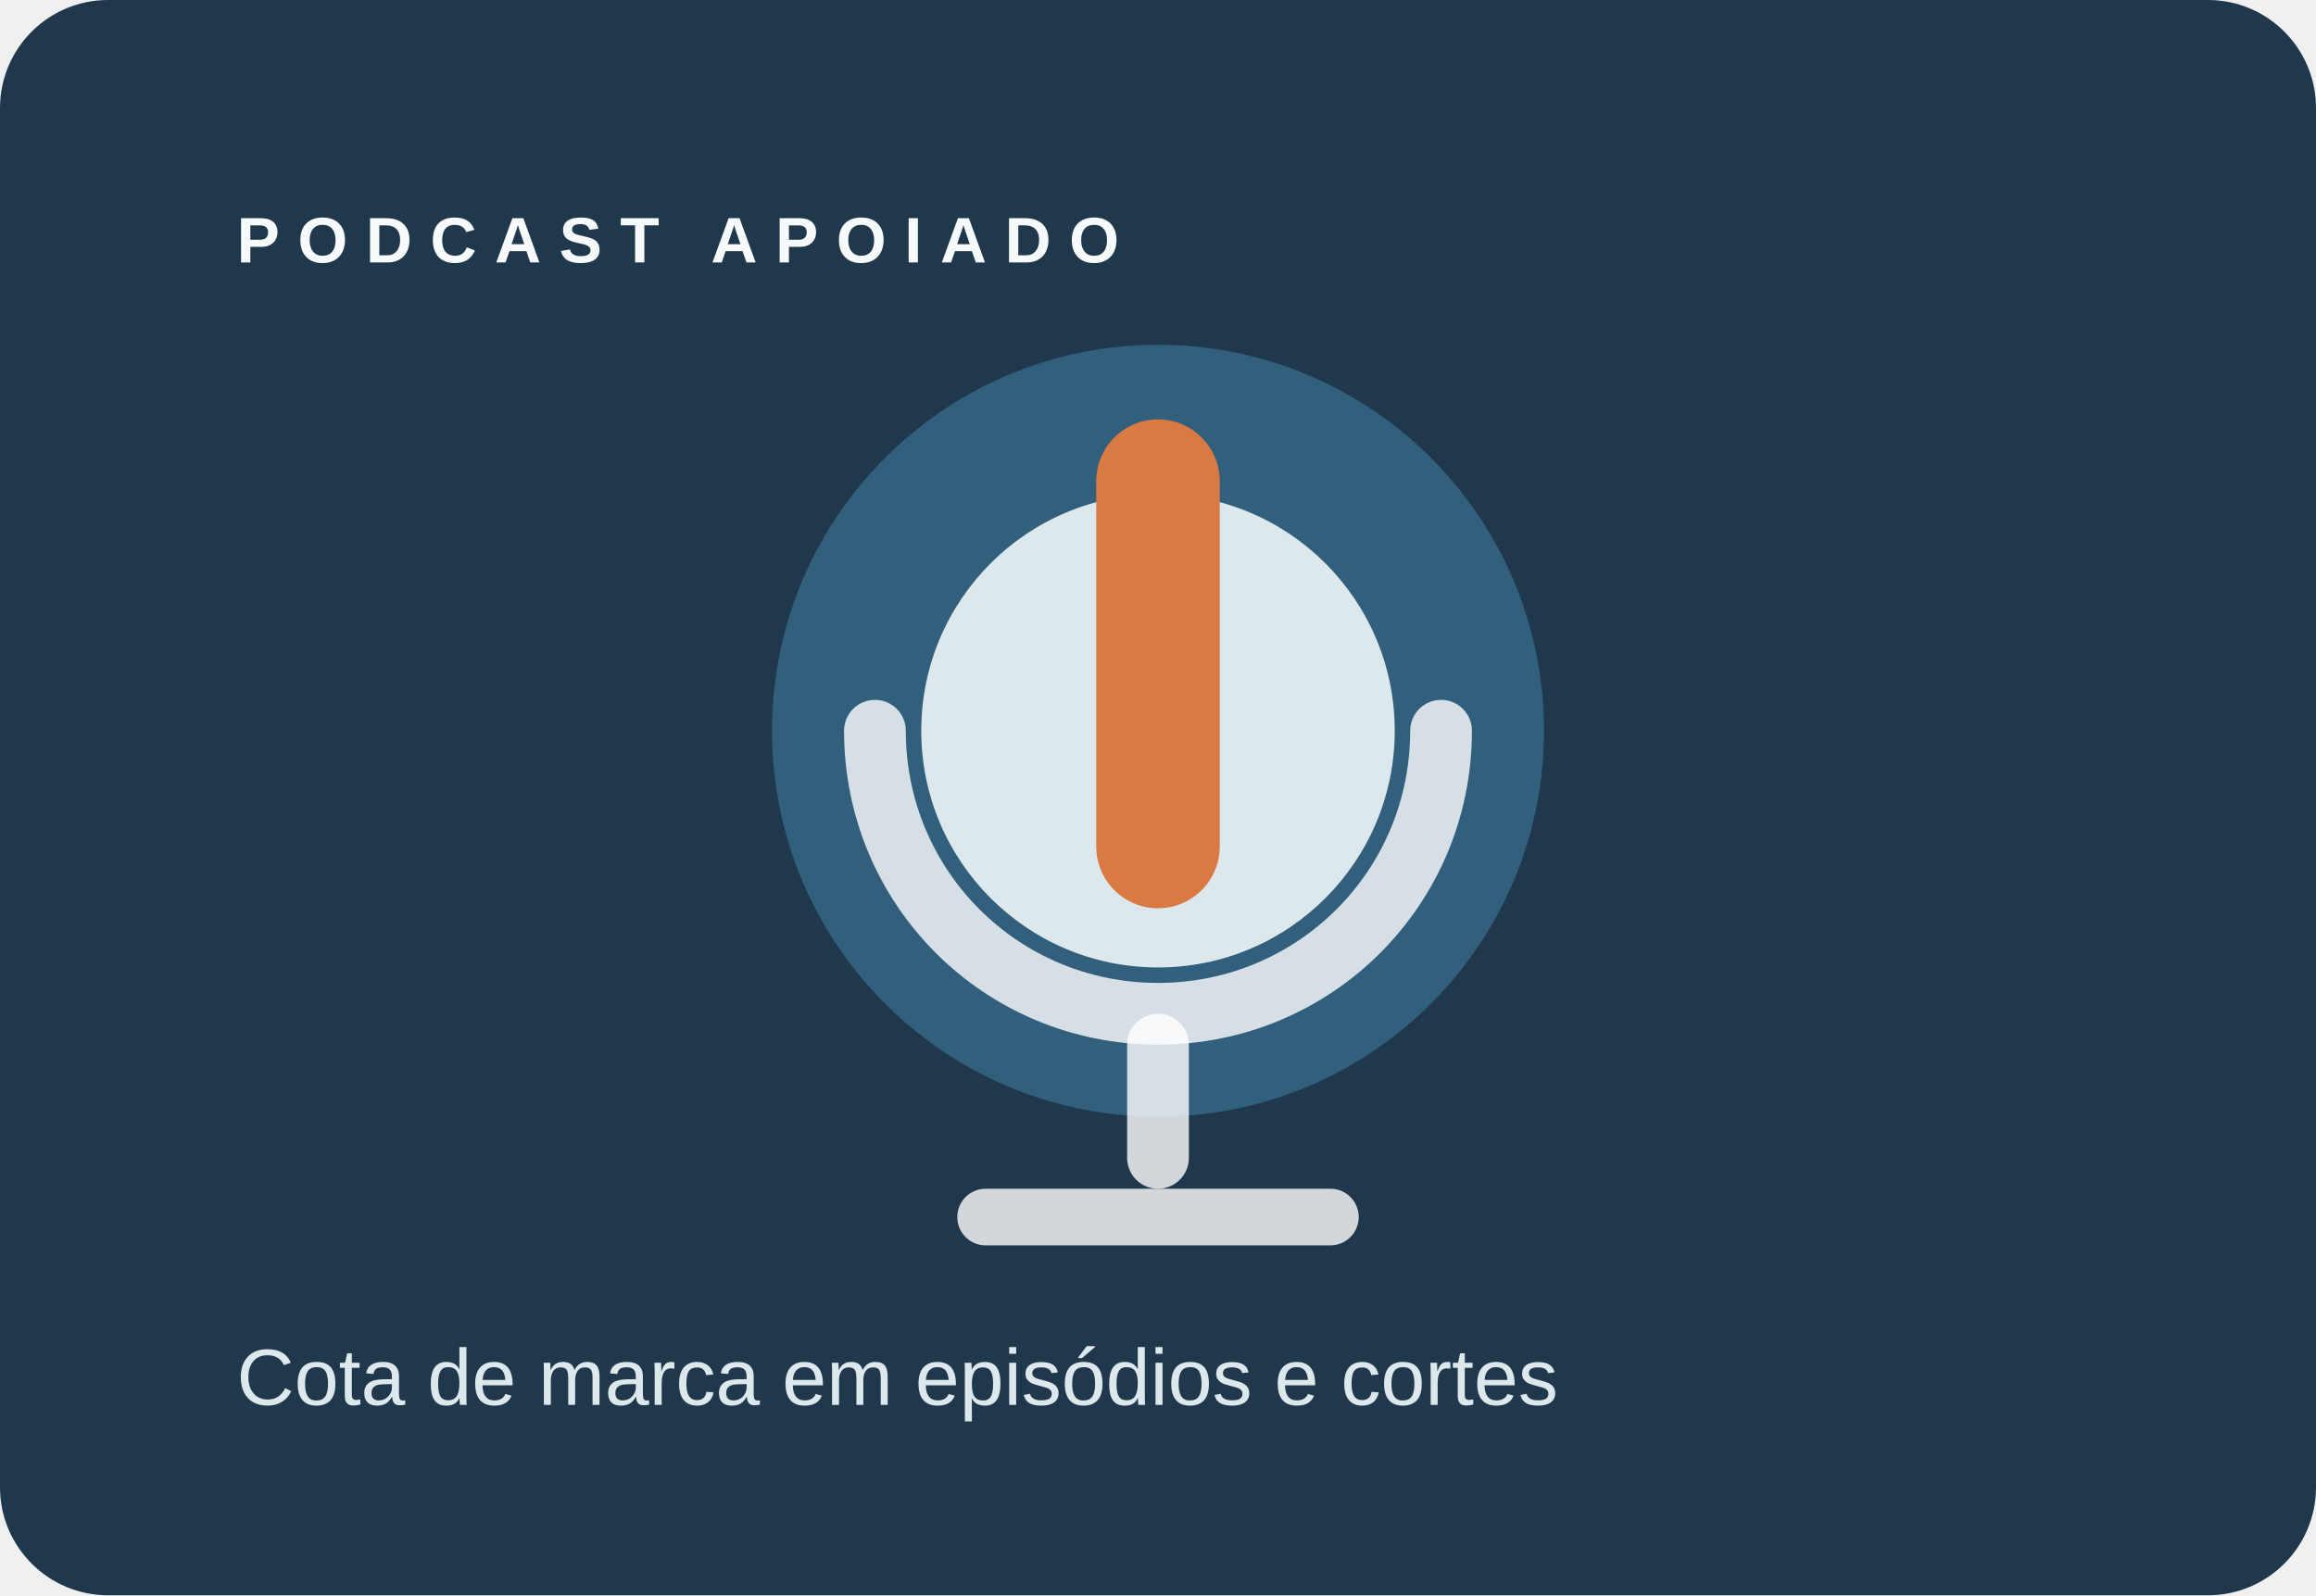
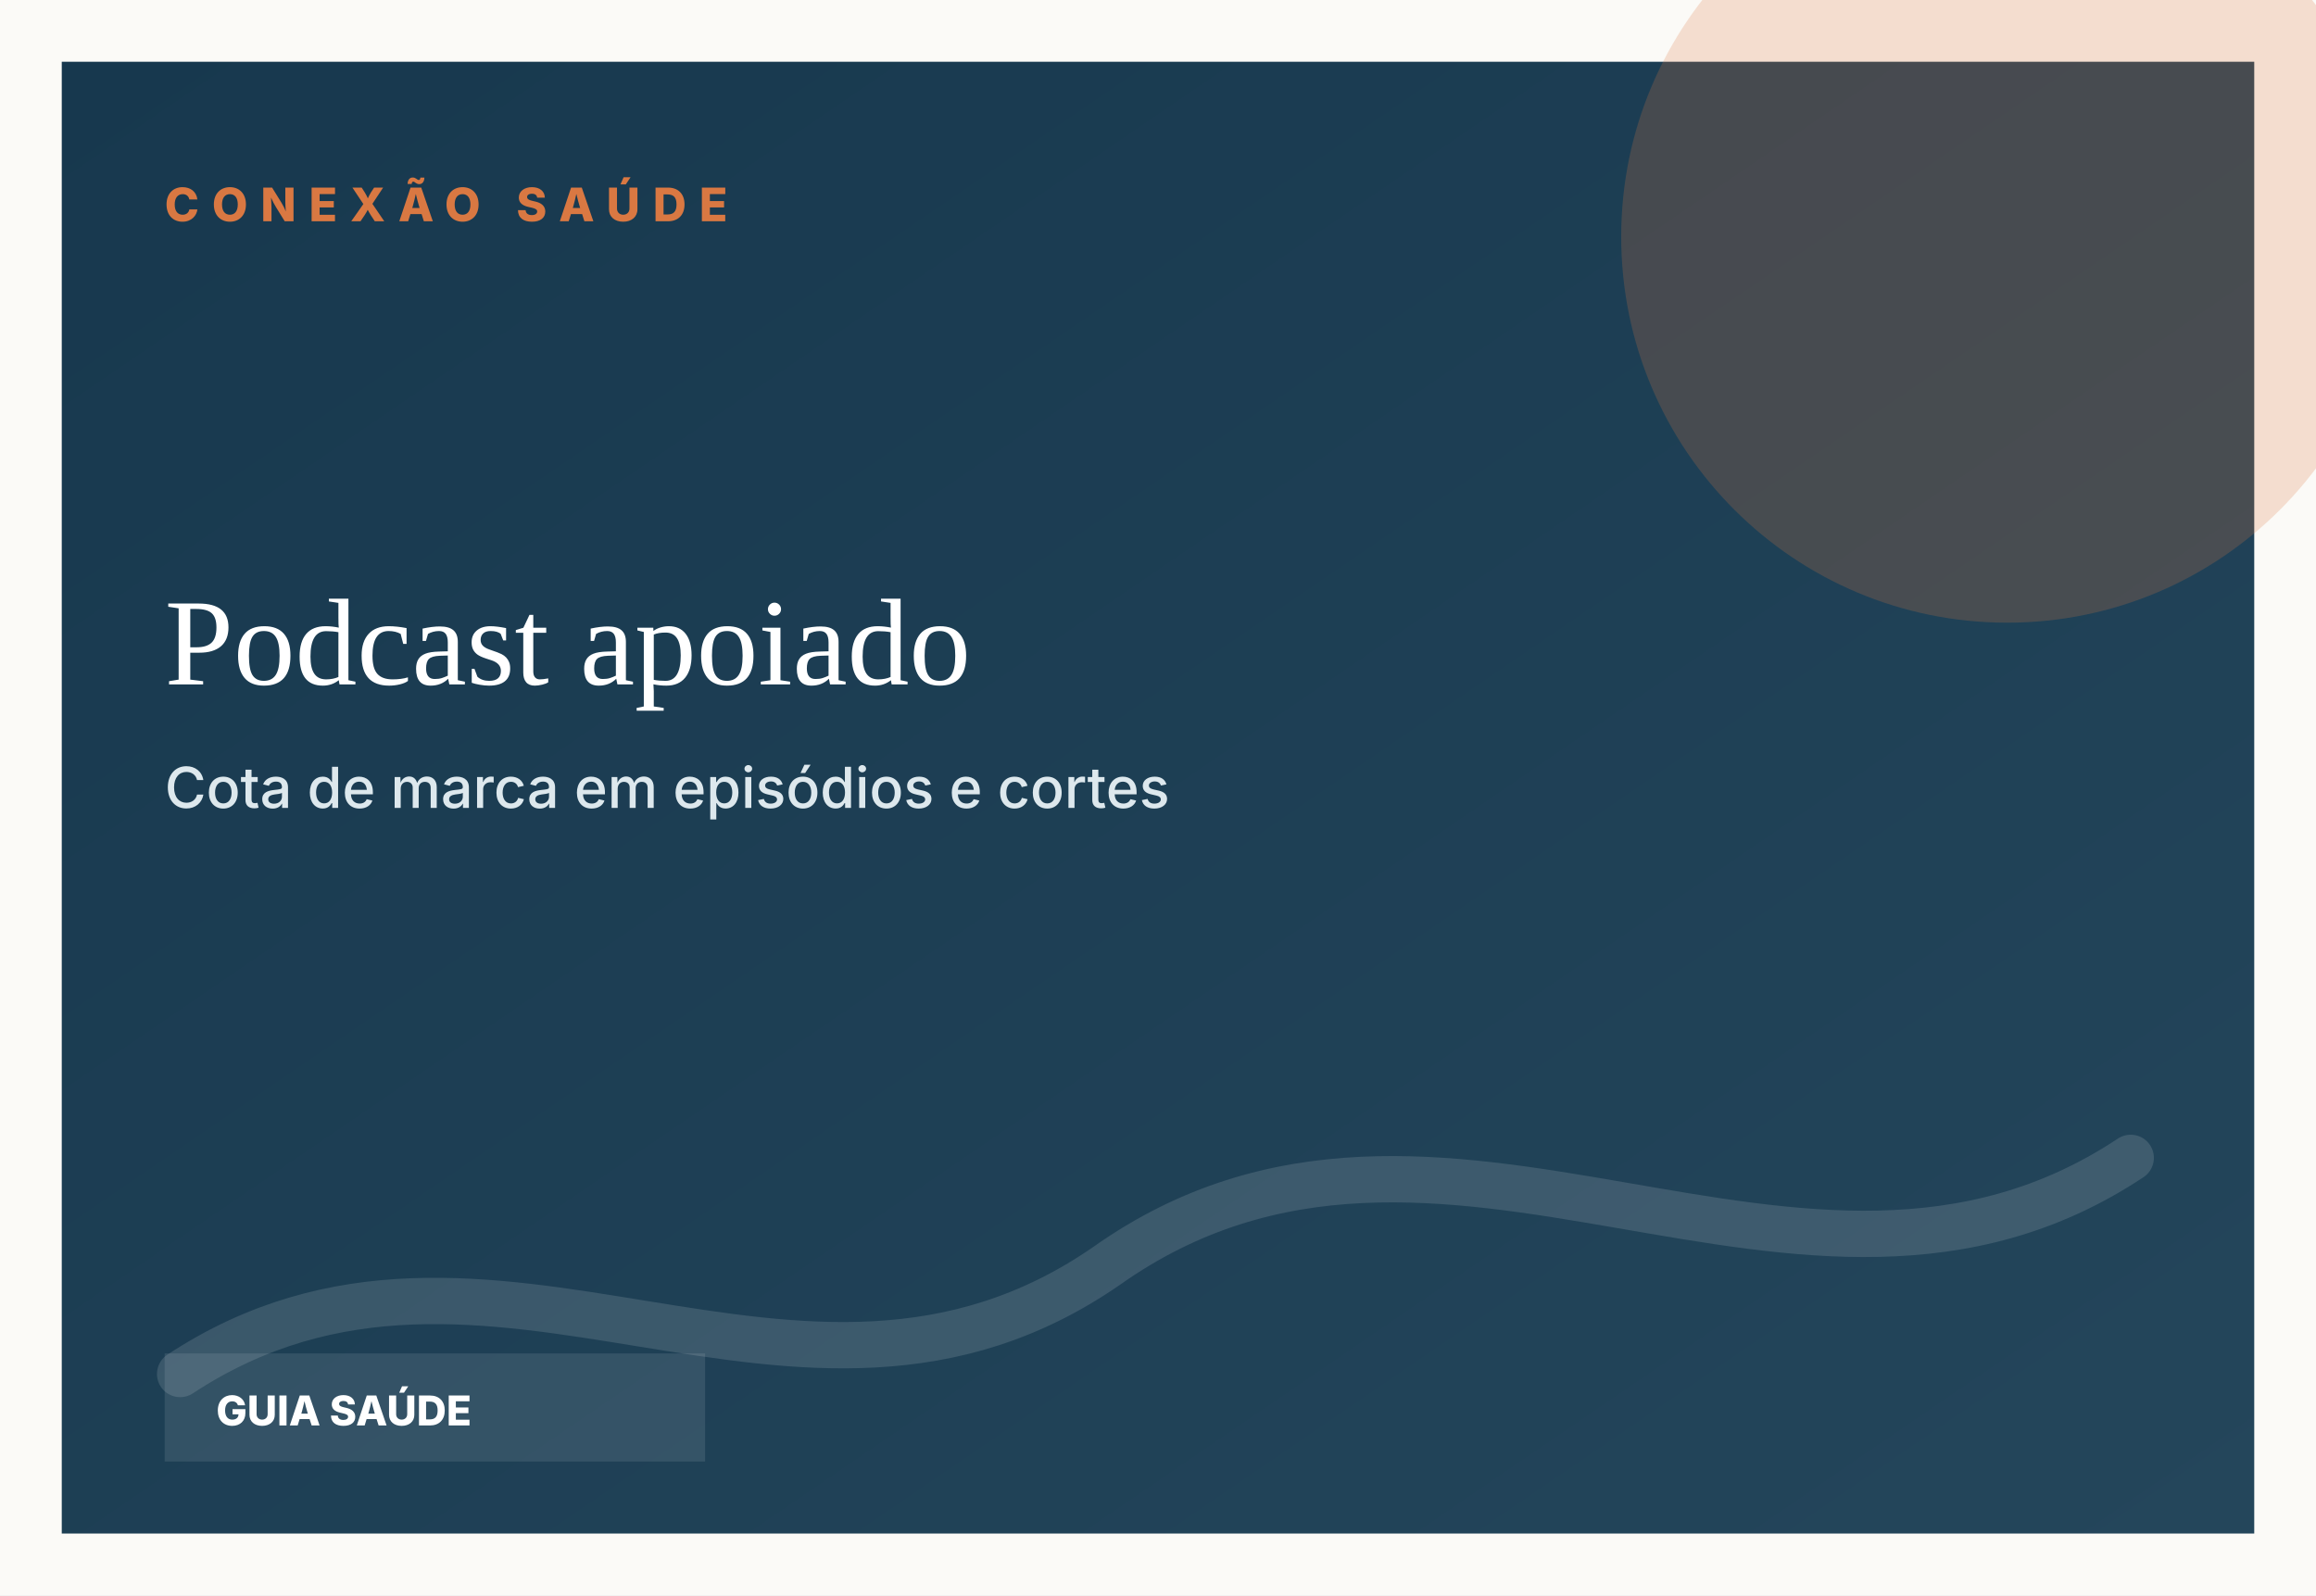
<svg xmlns="http://www.w3.org/2000/svg" width="900" height="620" viewBox="0 0 900 620" fill="none">
-   <rect width="900" height="620" rx="42" fill="#20384C" />
-   <circle cx="450" cy="284" r="150" fill="#315F7C" />
-   <circle cx="450" cy="284" r="92" fill="#DDE8ED" />
-   <rect x="426" y="163" width="48" height="190" rx="24" fill="#D97A45" />
-   <path d="M340 284C340 345 389 394 450 394C511 394 560 345 560 284" stroke="white" stroke-opacity=".8" stroke-width="24" stroke-linecap="round" />
-   <rect x="438" y="394" width="24" height="68" rx="12" fill="white" fill-opacity=".8" />
-   <rect x="372" y="462" width="156" height="22" rx="11" fill="white" fill-opacity=".8" />
-   <text x="92" y="102" fill="#F7FAFB" font-family="Arial, Helvetica, sans-serif" font-size="25" font-weight="700" letter-spacing="7">PODCAST APOIADO</text>
-   <text x="92" y="546" fill="#DDE8ED" font-family="Arial, Helvetica, sans-serif" font-size="31">Cota de marca em episódios e cortes</text>
+   <defs>
+     <linearGradient id="g" x1="0" y1="0" x2="1" y2="1">
+       <stop stop-color="#17384E" />
+       <stop offset="1" stop-color="#24465B" />
+     </linearGradient>
+     <linearGradient id="a" x1="0" y1="0" x2="1" y2="1">
+       <stop stop-color="#D97842" />
+       <stop offset="1" stop-color="#A85831" />
+     </linearGradient>
+   </defs>
+   <rect width="900" height="620" fill="#FBFAF7" />
+   <rect x="24" y="24" width="852" height="572" fill="url(#g)" />
+   <circle cx="780" cy="92" r="150" fill="#D97842" opacity=".22" />
+   <path d="M70 534C190 455 310 575 430 492C560 400 700 535 828 450" stroke="#FFFFFF" stroke-opacity=".13" stroke-width="18" stroke-linecap="round" />
+   <text x="64" y="86" fill="#D97842" font-family="Inter, Arial, sans-serif" font-size="18" font-weight="800" letter-spacing="5">CONEXÃO SAÚDE</text>
+   <text x="64" y="266" fill="#FFFFFF" font-family="Georgia, 'Times New Roman', serif" font-size="48" font-weight="400">Podcast apoiado</text>
+   <text x="64" y="314" fill="#DDE8ED" font-family="Inter, Arial, sans-serif" font-size="22" font-weight="500">Cota de marca em episódios e cortes</text>
+   <rect x="64" y="526" width="210" height="42" fill="rgba(255,255,255,.10)" />
+   <text x="84" y="554" fill="#FFFFFF" font-family="Inter, Arial, sans-serif" font-size="16" font-weight="800">GUIA SAÚDE</text>
</svg>
